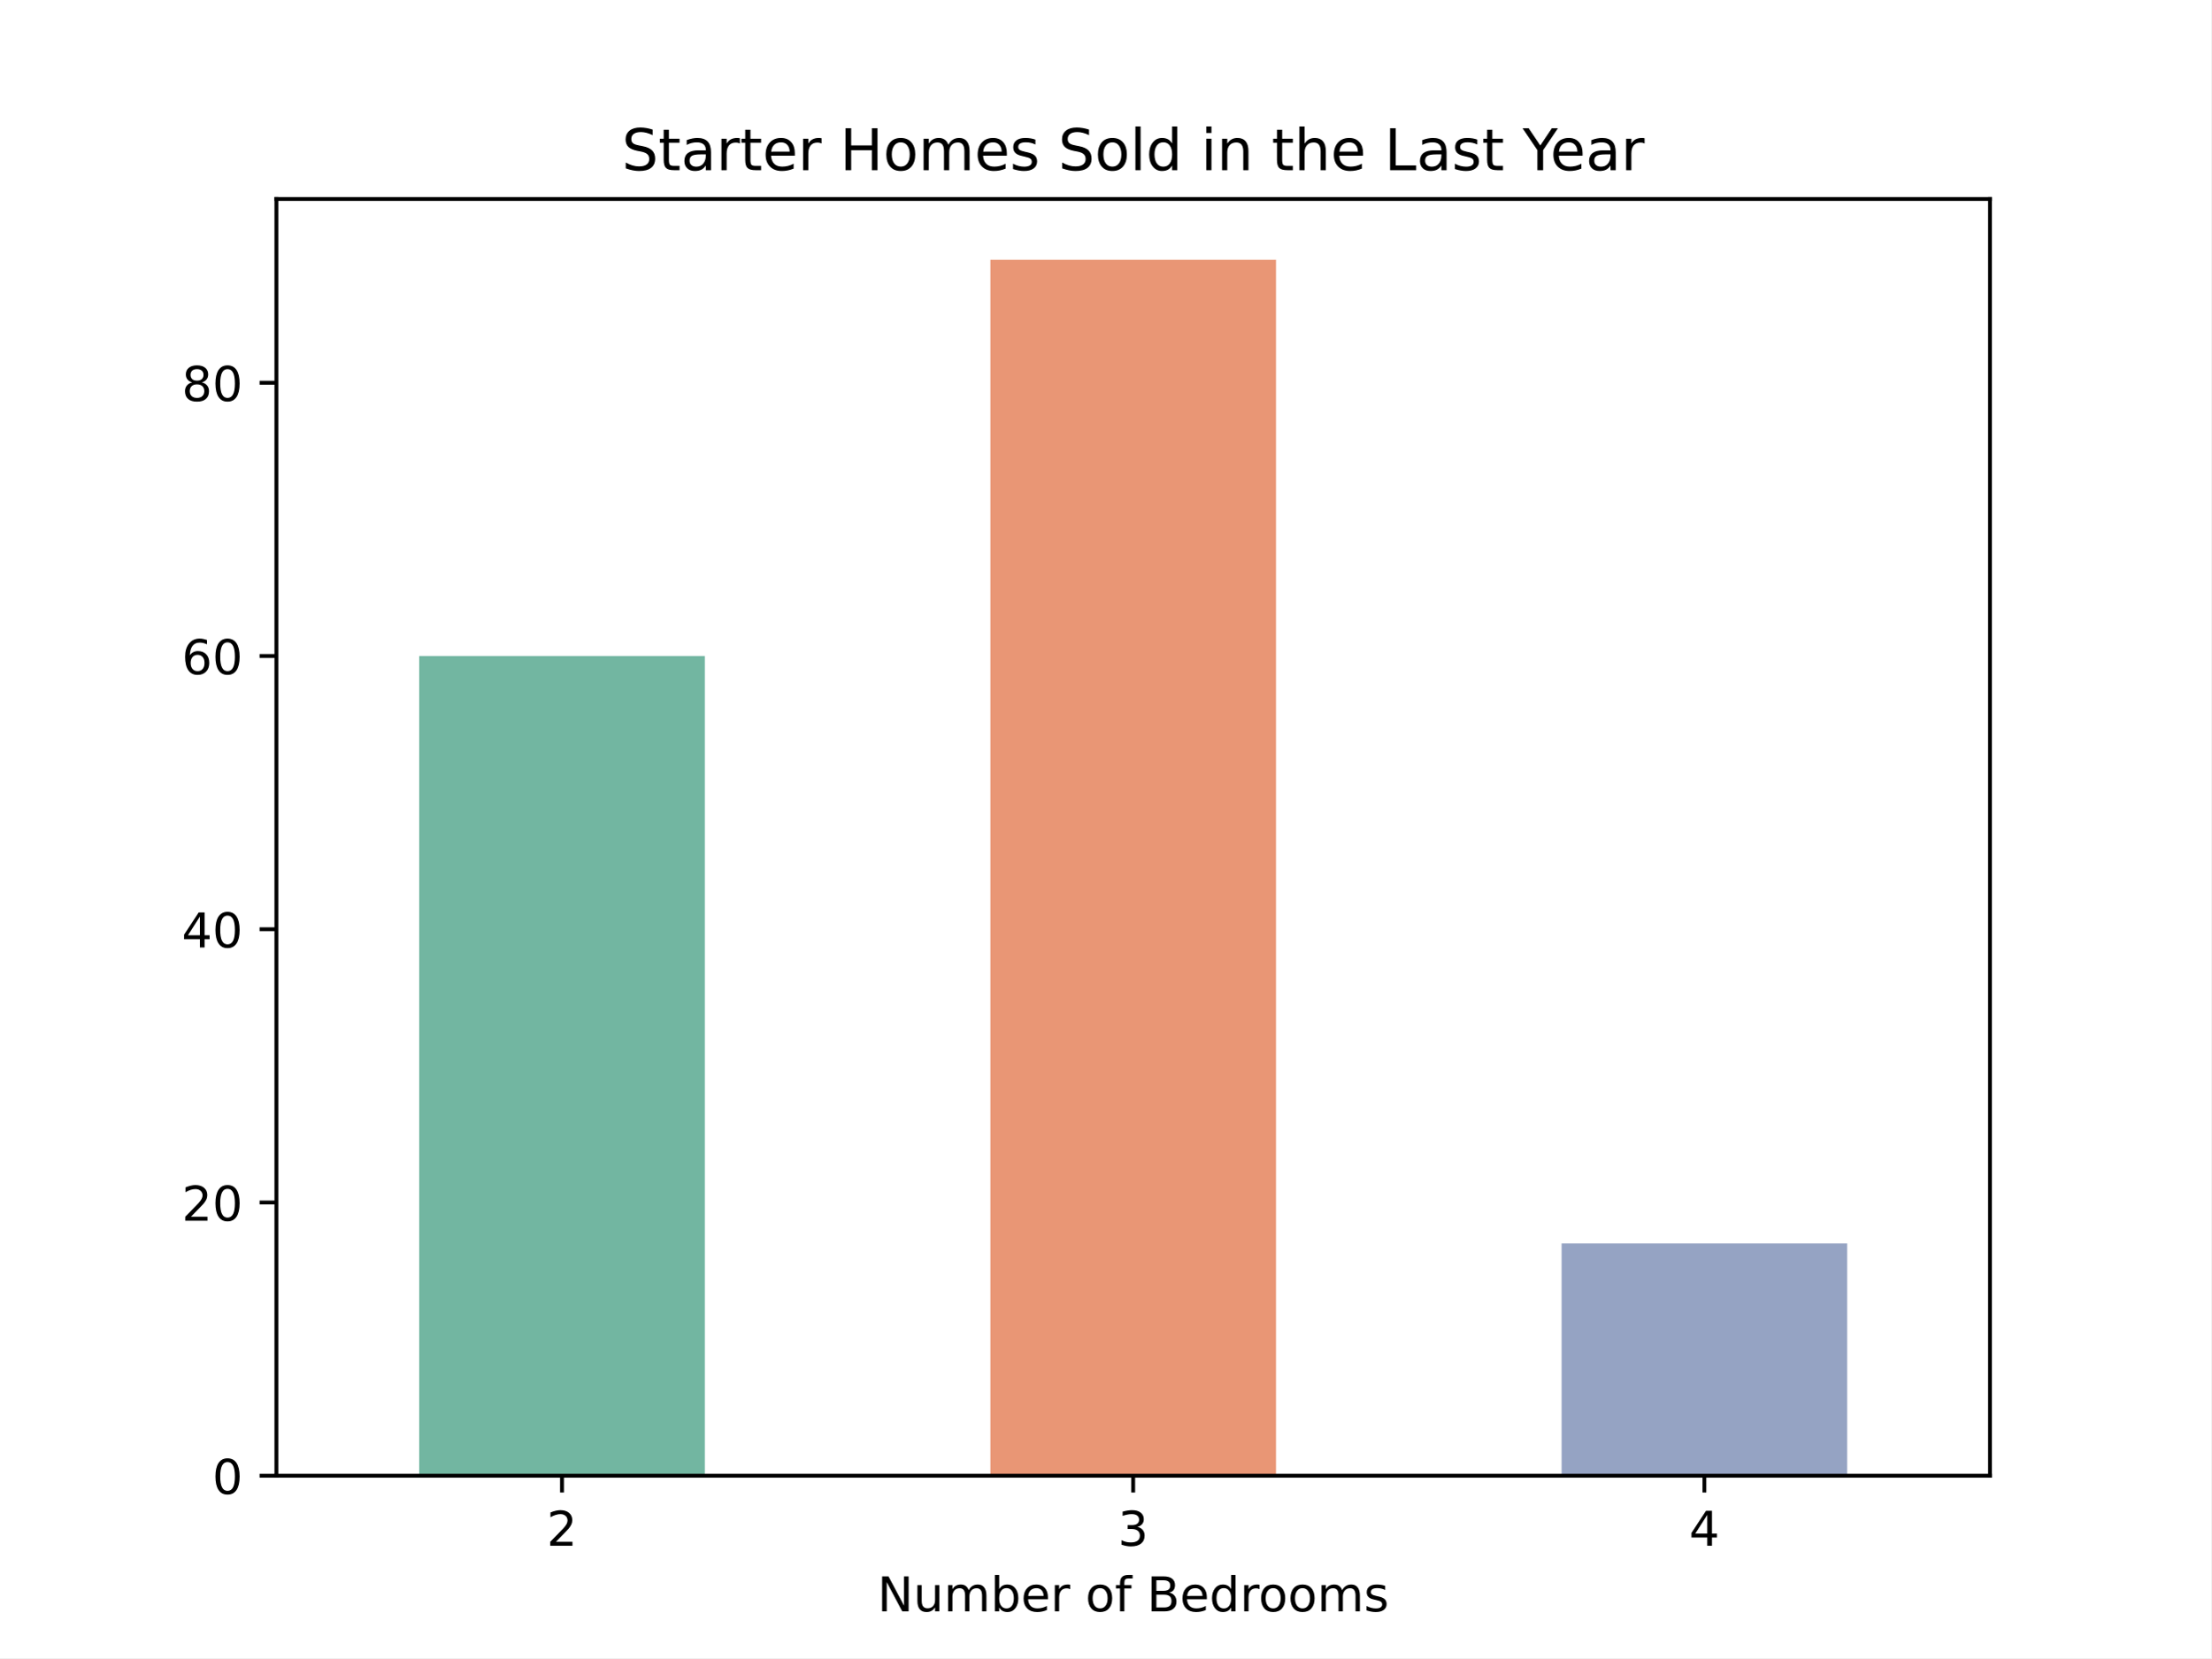
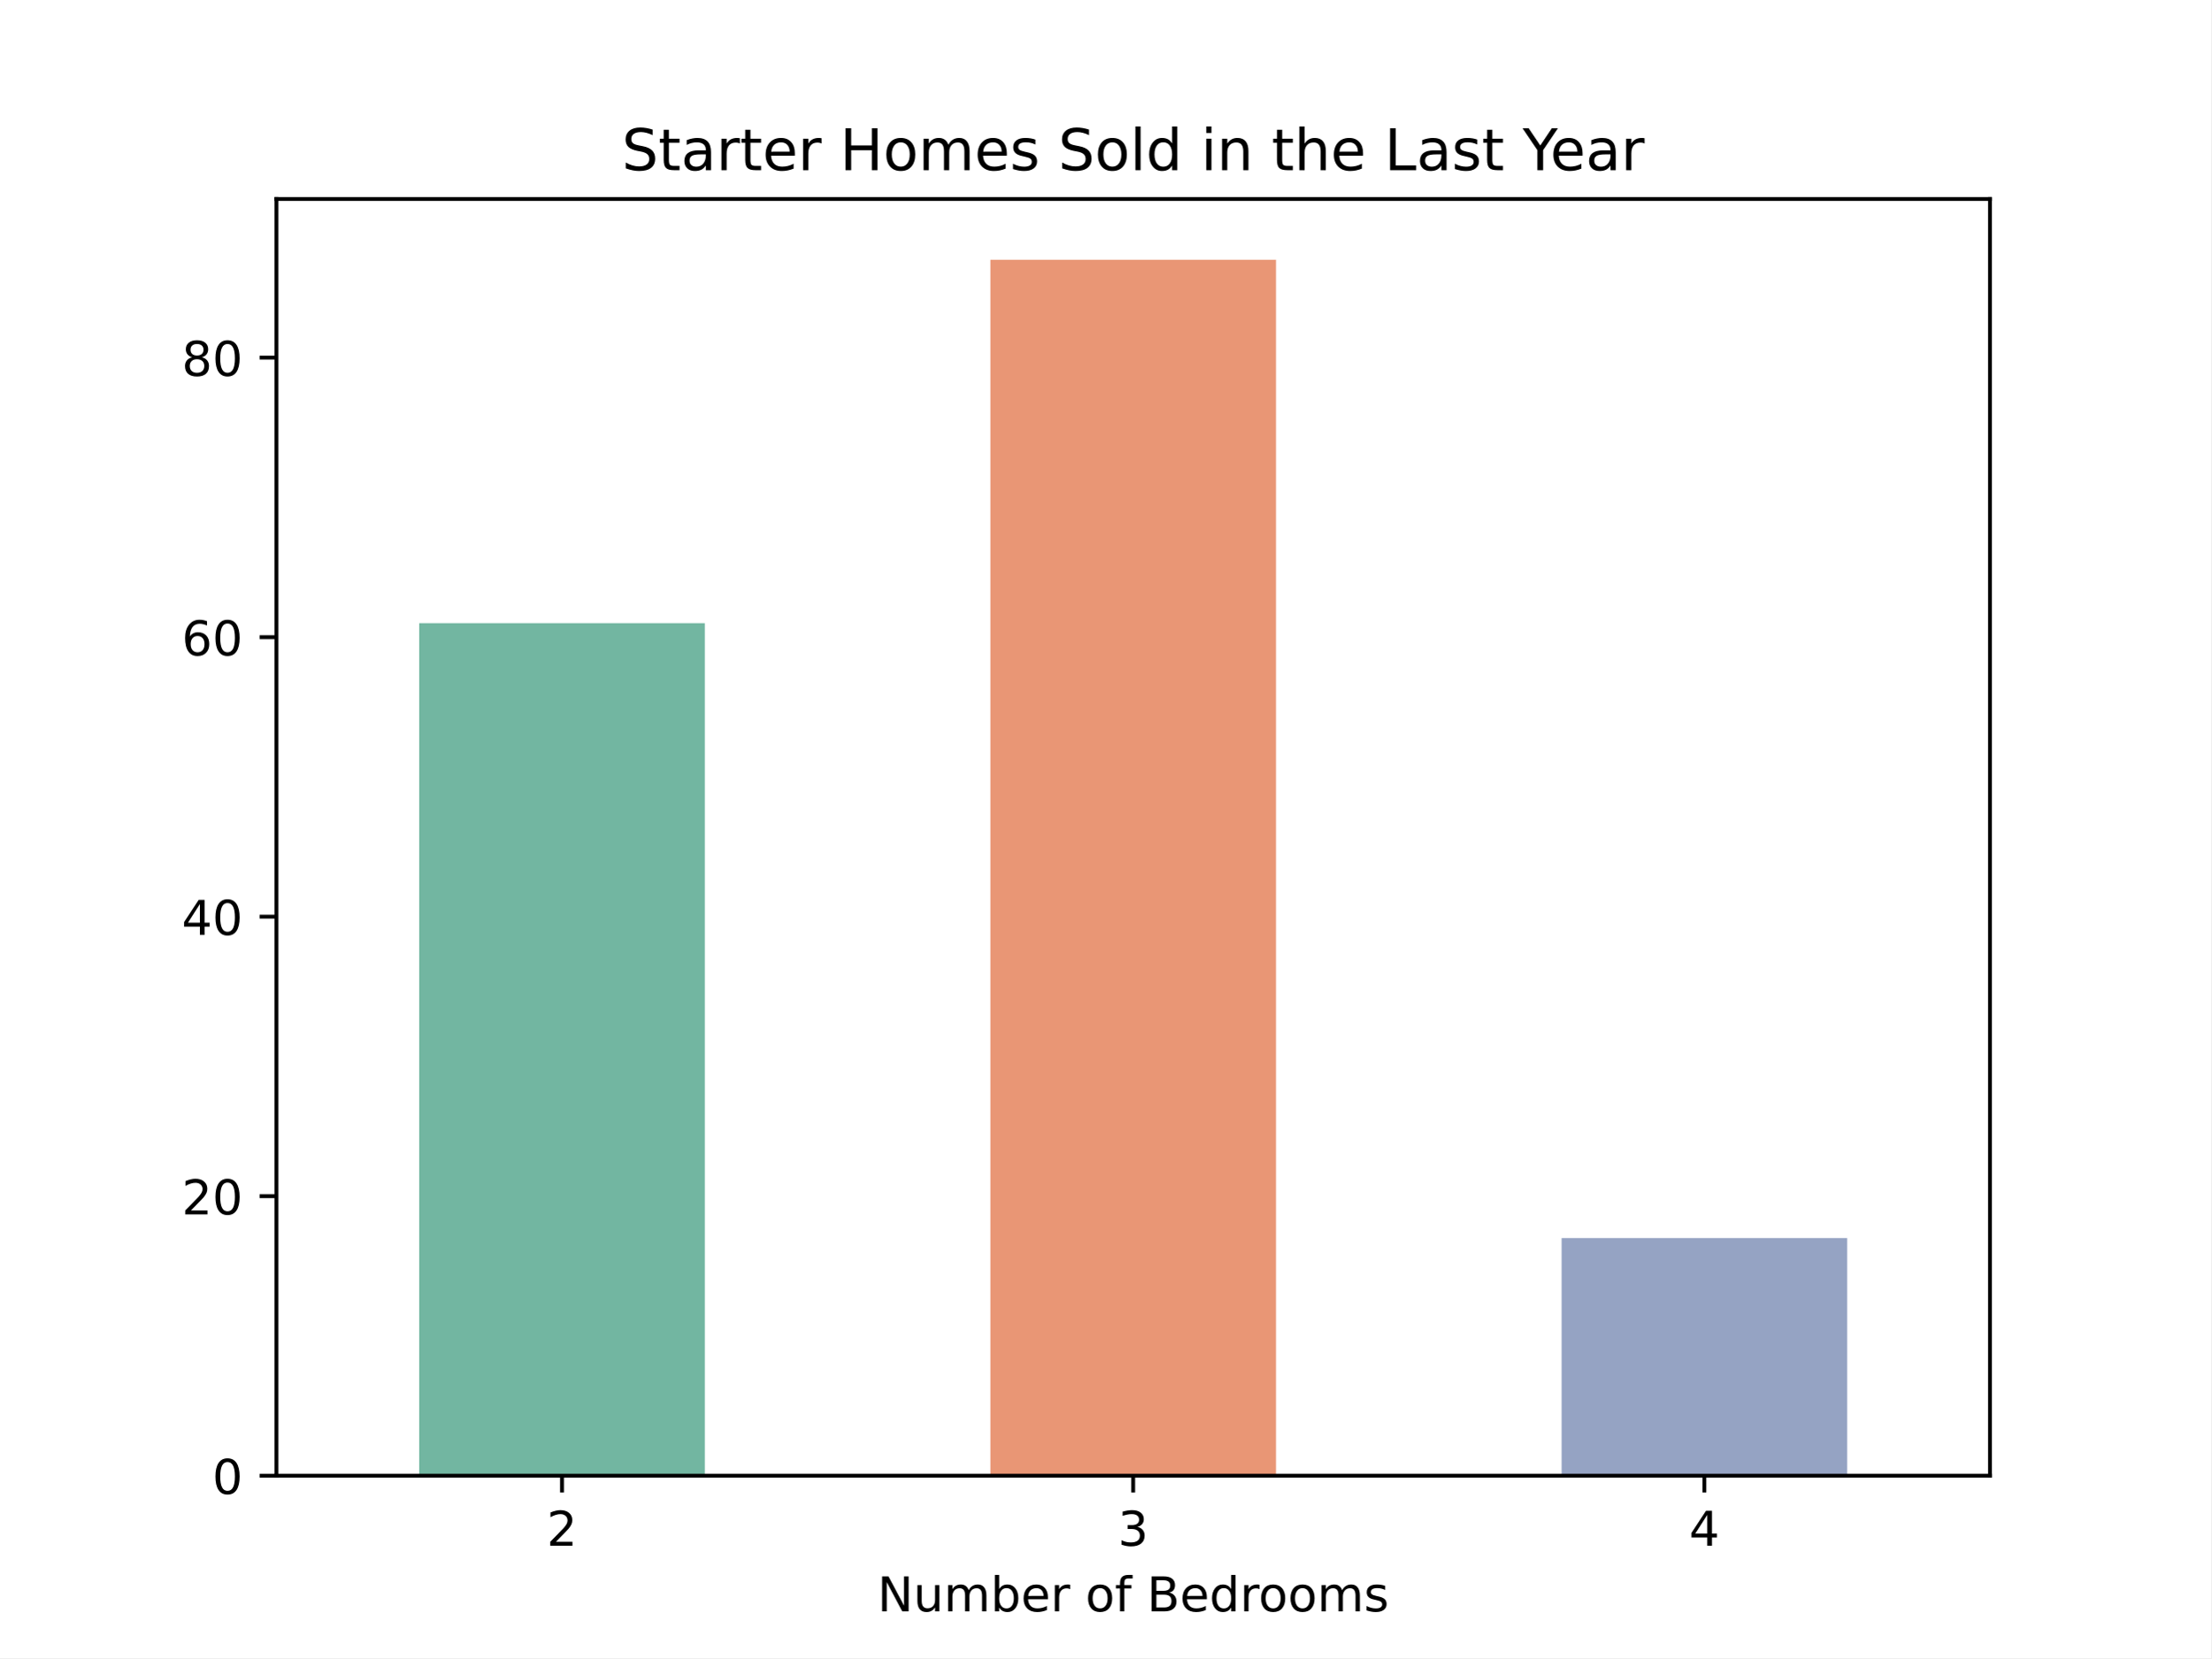
<svg xmlns="http://www.w3.org/2000/svg" xmlns:xlink="http://www.w3.org/1999/xlink" width="460.8pt" height="345.6pt" viewBox="0 0 460.8 345.6" version="1.1">
  <defs>
    <style type="text/css">*{stroke-linejoin: round; stroke-linecap: butt}</style>
  </defs>
  <g id="figure_1">
    <g id="patch_1">
      <path d="M 0 345.6  L 460.8 345.6  L 460.8 0  L 0 0  z " style="fill: #ffffff" />
    </g>
    <g id="axes_1">
      <g id="patch_2">
        <path d="M 57.6 307.584  L 414.72 307.584  L 414.72 41.472  L 57.6 41.472  z " style="fill: #ffffff" />
      </g>
      <g id="patch_3">
-         <path d="M 87.36 307.584  L 146.88 307.584  L 146.88 136.726  L 87.36 136.726  z " clip-path="url(#p1fb3abeefb)" style="fill: #72b6a1" />
+         <path d="M 87.36 307.584  L 146.88 307.584  L 146.88 129.885  L 87.36 129.885  z " clip-path="url(#p83660a947c)" style="fill: #72b6a1" />
      </g>
      <g id="patch_4">
-         <path d="M 206.4 307.584  L 265.92 307.584  L 265.92 54.144  L 206.4 54.144  z " clip-path="url(#p1fb3abeefb)" style="fill: #e99675" />
+         <path d="M 206.4 307.584  L 265.92 307.584  L 265.92 54.144  L 206.4 54.144  z " clip-path="url(#p83660a947c)" style="fill: #e99675" />
      </g>
      <g id="patch_5">
-         <path d="M 325.44 307.584  L 384.96 307.584  L 384.96 259.174  L 325.44 259.174  z " clip-path="url(#p1fb3abeefb)" style="fill: #95a3c3" />
+         <path d="M 325.44 307.584  L 384.96 307.584  L 384.96 258.061  L 325.44 258.061  z " clip-path="url(#p83660a947c)" style="fill: #95a3c3" />
      </g>
      <g id="matplotlib.axis_1">
        <g id="xtick_1">
          <g id="line2d_1">
            <defs>
-               <path id="m8040fd5af8" d="M 0 0  L 0 3.5  " style="stroke: #000000; stroke-width: 0.8" />
+               <path id="mf075bf1fe6" d="M 0 0  L 0 3.5  " style="stroke: #000000; stroke-width: 0.8" />
            </defs>
            <g>
-               <use xlink:href="#m8040fd5af8" x="117.12" y="307.584" style="stroke: #000000; stroke-width: 0.8" />
+               <use xlink:href="#mf075bf1fe6" x="117.12" y="307.584" style="stroke: #000000; stroke-width: 0.8" />
            </g>
          </g>
          <g id="text_1">
            <g transform="translate(113.9387 322.1824) scale(0.1 -0.1)">
              <defs>
                <path id="DejaVuSans-32" d="M 1228 531  L 3431 531  L 3431 0  L 469 0  L 469 531  Q 828 903 1448 1529  Q 2069 2156 2228 2338  Q 2531 2678 2651 2914  Q 2772 3150 2772 3378  Q 2772 3750 2511 3984  Q 2250 4219 1831 4219  Q 1534 4219 1204 4116  Q 875 4013 500 3803  L 500 4441  Q 881 4594 1212 4672  Q 1544 4750 1819 4750  Q 2544 4750 2975 4387  Q 3406 4025 3406 3419  Q 3406 3131 3298 2873  Q 3191 2616 2906 2266  Q 2828 2175 2409 1742  Q 1991 1309 1228 531  z " transform="scale(0.015625)" />
              </defs>
              <use xlink:href="#DejaVuSans-32" />
            </g>
          </g>
        </g>
        <g id="xtick_2">
          <g id="line2d_2">
            <g>
-               <use xlink:href="#m8040fd5af8" x="236.16" y="307.584" style="stroke: #000000; stroke-width: 0.8" />
+               <use xlink:href="#mf075bf1fe6" x="236.16" y="307.584" style="stroke: #000000; stroke-width: 0.8" />
            </g>
          </g>
          <g id="text_2">
            <g transform="translate(232.9787 322.1824) scale(0.1 -0.1)">
              <defs>
                <path id="DejaVuSans-33" d="M 2597 2516  Q 3050 2419 3304 2112  Q 3559 1806 3559 1356  Q 3559 666 3084 287  Q 2609 -91 1734 -91  Q 1441 -91 1130 -33  Q 819 25 488 141  L 488 750  Q 750 597 1062 519  Q 1375 441 1716 441  Q 2309 441 2620 675  Q 2931 909 2931 1356  Q 2931 1769 2642 2001  Q 2353 2234 1838 2234  L 1294 2234  L 1294 2753  L 1863 2753  Q 2328 2753 2575 2939  Q 2822 3125 2822 3475  Q 2822 3834 2567 4026  Q 2313 4219 1838 4219  Q 1578 4219 1281 4162  Q 984 4106 628 3988  L 628 4550  Q 988 4650 1302 4700  Q 1616 4750 1894 4750  Q 2613 4750 3031 4423  Q 3450 4097 3450 3541  Q 3450 3153 3228 2886  Q 3006 2619 2597 2516  z " transform="scale(0.015625)" />
              </defs>
              <use xlink:href="#DejaVuSans-33" />
            </g>
          </g>
        </g>
        <g id="xtick_3">
          <g id="line2d_3">
            <g>
-               <use xlink:href="#m8040fd5af8" x="355.2" y="307.584" style="stroke: #000000; stroke-width: 0.8" />
+               <use xlink:href="#mf075bf1fe6" x="355.2" y="307.584" style="stroke: #000000; stroke-width: 0.8" />
            </g>
          </g>
          <g id="text_3">
            <g transform="translate(352.0188 322.1824) scale(0.1 -0.1)">
              <defs>
                <path id="DejaVuSans-34" d="M 2419 4116  L 825 1625  L 2419 1625  L 2419 4116  z M 2253 4666  L 3047 4666  L 3047 1625  L 3713 1625  L 3713 1100  L 3047 1100  L 3047 0  L 2419 0  L 2419 1100  L 313 1100  L 313 1709  L 2253 4666  z " transform="scale(0.015625)" />
              </defs>
              <use xlink:href="#DejaVuSans-34" />
            </g>
          </g>
        </g>
        <g id="text_4">
          <g transform="translate(182.8584 335.8606) scale(0.1 -0.1)">
            <defs>
              <path id="DejaVuSans-4e" d="M 628 4666  L 1478 4666  L 3547 763  L 3547 4666  L 4159 4666  L 4159 0  L 3309 0  L 1241 3903  L 1241 0  L 628 0  L 628 4666  z " transform="scale(0.015625)" />
              <path id="DejaVuSans-75" d="M 544 1381  L 544 3500  L 1119 3500  L 1119 1403  Q 1119 906 1312 657  Q 1506 409 1894 409  Q 2359 409 2629 706  Q 2900 1003 2900 1516  L 2900 3500  L 3475 3500  L 3475 0  L 2900 0  L 2900 538  Q 2691 219 2414 64  Q 2138 -91 1772 -91  Q 1169 -91 856 284  Q 544 659 544 1381  z M 1991 3584  L 1991 3584  z " transform="scale(0.015625)" />
              <path id="DejaVuSans-6d" d="M 3328 2828  Q 3544 3216 3844 3400  Q 4144 3584 4550 3584  Q 5097 3584 5394 3201  Q 5691 2819 5691 2113  L 5691 0  L 5113 0  L 5113 2094  Q 5113 2597 4934 2840  Q 4756 3084 4391 3084  Q 3944 3084 3684 2787  Q 3425 2491 3425 1978  L 3425 0  L 2847 0  L 2847 2094  Q 2847 2600 2669 2842  Q 2491 3084 2119 3084  Q 1678 3084 1418 2786  Q 1159 2488 1159 1978  L 1159 0  L 581 0  L 581 3500  L 1159 3500  L 1159 2956  Q 1356 3278 1631 3431  Q 1906 3584 2284 3584  Q 2666 3584 2933 3390  Q 3200 3197 3328 2828  z " transform="scale(0.015625)" />
              <path id="DejaVuSans-62" d="M 3116 1747  Q 3116 2381 2855 2742  Q 2594 3103 2138 3103  Q 1681 3103 1420 2742  Q 1159 2381 1159 1747  Q 1159 1113 1420 752  Q 1681 391 2138 391  Q 2594 391 2855 752  Q 3116 1113 3116 1747  z M 1159 2969  Q 1341 3281 1617 3432  Q 1894 3584 2278 3584  Q 2916 3584 3314 3078  Q 3713 2572 3713 1747  Q 3713 922 3314 415  Q 2916 -91 2278 -91  Q 1894 -91 1617 61  Q 1341 213 1159 525  L 1159 0  L 581 0  L 581 4863  L 1159 4863  L 1159 2969  z " transform="scale(0.015625)" />
              <path id="DejaVuSans-65" d="M 3597 1894  L 3597 1613  L 953 1613  Q 991 1019 1311 708  Q 1631 397 2203 397  Q 2534 397 2845 478  Q 3156 559 3463 722  L 3463 178  Q 3153 47 2828 -22  Q 2503 -91 2169 -91  Q 1331 -91 842 396  Q 353 884 353 1716  Q 353 2575 817 3079  Q 1281 3584 2069 3584  Q 2775 3584 3186 3129  Q 3597 2675 3597 1894  z M 3022 2063  Q 3016 2534 2758 2815  Q 2500 3097 2075 3097  Q 1594 3097 1305 2825  Q 1016 2553 972 2059  L 3022 2063  z " transform="scale(0.015625)" />
              <path id="DejaVuSans-72" d="M 2631 2963  Q 2534 3019 2420 3045  Q 2306 3072 2169 3072  Q 1681 3072 1420 2755  Q 1159 2438 1159 1844  L 1159 0  L 581 0  L 581 3500  L 1159 3500  L 1159 2956  Q 1341 3275 1631 3429  Q 1922 3584 2338 3584  Q 2397 3584 2469 3576  Q 2541 3569 2628 3553  L 2631 2963  z " transform="scale(0.015625)" />
              <path id="DejaVuSans-20" transform="scale(0.015625)" />
              <path id="DejaVuSans-6f" d="M 1959 3097  Q 1497 3097 1228 2736  Q 959 2375 959 1747  Q 959 1119 1226 758  Q 1494 397 1959 397  Q 2419 397 2687 759  Q 2956 1122 2956 1747  Q 2956 2369 2687 2733  Q 2419 3097 1959 3097  z M 1959 3584  Q 2709 3584 3137 3096  Q 3566 2609 3566 1747  Q 3566 888 3137 398  Q 2709 -91 1959 -91  Q 1206 -91 779 398  Q 353 888 353 1747  Q 353 2609 779 3096  Q 1206 3584 1959 3584  z " transform="scale(0.015625)" />
              <path id="DejaVuSans-66" d="M 2375 4863  L 2375 4384  L 1825 4384  Q 1516 4384 1395 4259  Q 1275 4134 1275 3809  L 1275 3500  L 2222 3500  L 2222 3053  L 1275 3053  L 1275 0  L 697 0  L 697 3053  L 147 3053  L 147 3500  L 697 3500  L 697 3744  Q 697 4328 969 4595  Q 1241 4863 1831 4863  L 2375 4863  z " transform="scale(0.015625)" />
              <path id="DejaVuSans-42" d="M 1259 2228  L 1259 519  L 2272 519  Q 2781 519 3026 730  Q 3272 941 3272 1375  Q 3272 1813 3026 2020  Q 2781 2228 2272 2228  L 1259 2228  z M 1259 4147  L 1259 2741  L 2194 2741  Q 2656 2741 2882 2914  Q 3109 3088 3109 3444  Q 3109 3797 2882 3972  Q 2656 4147 2194 4147  L 1259 4147  z M 628 4666  L 2241 4666  Q 2963 4666 3353 4366  Q 3744 4066 3744 3513  Q 3744 3084 3544 2831  Q 3344 2578 2956 2516  Q 3422 2416 3680 2098  Q 3938 1781 3938 1306  Q 3938 681 3513 340  Q 3088 0 2303 0  L 628 0  L 628 4666  z " transform="scale(0.015625)" />
              <path id="DejaVuSans-64" d="M 2906 2969  L 2906 4863  L 3481 4863  L 3481 0  L 2906 0  L 2906 525  Q 2725 213 2448 61  Q 2172 -91 1784 -91  Q 1150 -91 751 415  Q 353 922 353 1747  Q 353 2572 751 3078  Q 1150 3584 1784 3584  Q 2172 3584 2448 3432  Q 2725 3281 2906 2969  z M 947 1747  Q 947 1113 1208 752  Q 1469 391 1925 391  Q 2381 391 2643 752  Q 2906 1113 2906 1747  Q 2906 2381 2643 2742  Q 2381 3103 1925 3103  Q 1469 3103 1208 2742  Q 947 2381 947 1747  z " transform="scale(0.015625)" />
              <path id="DejaVuSans-73" d="M 2834 3397  L 2834 2853  Q 2591 2978 2328 3040  Q 2066 3103 1784 3103  Q 1356 3103 1142 2972  Q 928 2841 928 2578  Q 928 2378 1081 2264  Q 1234 2150 1697 2047  L 1894 2003  Q 2506 1872 2764 1633  Q 3022 1394 3022 966  Q 3022 478 2636 193  Q 2250 -91 1575 -91  Q 1294 -91 989 -36  Q 684 19 347 128  L 347 722  Q 666 556 975 473  Q 1284 391 1588 391  Q 1994 391 2212 530  Q 2431 669 2431 922  Q 2431 1156 2273 1281  Q 2116 1406 1581 1522  L 1381 1569  Q 847 1681 609 1914  Q 372 2147 372 2553  Q 372 3047 722 3315  Q 1072 3584 1716 3584  Q 2034 3584 2315 3537  Q 2597 3491 2834 3397  z " transform="scale(0.015625)" />
            </defs>
            <use xlink:href="#DejaVuSans-4e" />
            <use xlink:href="#DejaVuSans-75" x="74.805" />
            <use xlink:href="#DejaVuSans-6d" x="138.184" />
            <use xlink:href="#DejaVuSans-62" x="235.596" />
            <use xlink:href="#DejaVuSans-65" x="299.072" />
            <use xlink:href="#DejaVuSans-72" x="360.596" />
            <use xlink:href="#DejaVuSans-20" x="401.709" />
            <use xlink:href="#DejaVuSans-6f" x="433.496" />
            <use xlink:href="#DejaVuSans-66" x="494.678" />
            <use xlink:href="#DejaVuSans-20" x="529.883" />
            <use xlink:href="#DejaVuSans-42" x="561.67" />
            <use xlink:href="#DejaVuSans-65" x="630.273" />
            <use xlink:href="#DejaVuSans-64" x="691.797" />
            <use xlink:href="#DejaVuSans-72" x="755.273" />
            <use xlink:href="#DejaVuSans-6f" x="794.137" />
            <use xlink:href="#DejaVuSans-6f" x="855.318" />
            <use xlink:href="#DejaVuSans-6d" x="916.5" />
            <use xlink:href="#DejaVuSans-73" x="1013.912" />
          </g>
        </g>
      </g>
      <g id="matplotlib.axis_2">
        <g id="ytick_1">
          <g id="line2d_4">
            <defs>
-               <path id="mcec24efb26" d="M 0 0  L -3.5 0  " style="stroke: #000000; stroke-width: 0.8" />
+               <path id="m40ea7e6864" d="M 0 0  L -3.5 0  " style="stroke: #000000; stroke-width: 0.8" />
            </defs>
            <g>
-               <use xlink:href="#mcec24efb26" x="57.6" y="307.584" style="stroke: #000000; stroke-width: 0.8" />
+               <use xlink:href="#m40ea7e6864" x="57.6" y="307.584" style="stroke: #000000; stroke-width: 0.8" />
            </g>
          </g>
          <g id="text_5">
            <g transform="translate(44.2375 311.3832) scale(0.1 -0.1)">
              <defs>
                <path id="DejaVuSans-30" d="M 2034 4250  Q 1547 4250 1301 3770  Q 1056 3291 1056 2328  Q 1056 1369 1301 889  Q 1547 409 2034 409  Q 2525 409 2770 889  Q 3016 1369 3016 2328  Q 3016 3291 2770 3770  Q 2525 4250 2034 4250  z M 2034 4750  Q 2819 4750 3233 4129  Q 3647 3509 3647 2328  Q 3647 1150 3233 529  Q 2819 -91 2034 -91  Q 1250 -91 836 529  Q 422 1150 422 2328  Q 422 3509 836 4129  Q 1250 4750 2034 4750  z " transform="scale(0.015625)" />
              </defs>
              <use xlink:href="#DejaVuSans-30" />
            </g>
          </g>
        </g>
        <g id="ytick_2">
          <g id="line2d_5">
            <g>
-               <use xlink:href="#mcec24efb26" x="57.6" y="250.631" style="stroke: #000000; stroke-width: 0.8" />
+               <use xlink:href="#m40ea7e6864" x="57.6" y="249.322" style="stroke: #000000; stroke-width: 0.8" />
            </g>
          </g>
          <g id="text_6">
-             <g transform="translate(37.875 254.4304) scale(0.1 -0.1)">
+             <g transform="translate(37.875 253.1212) scale(0.1 -0.1)">
              <use xlink:href="#DejaVuSans-32" />
              <use xlink:href="#DejaVuSans-30" x="63.623" />
            </g>
          </g>
        </g>
        <g id="ytick_3">
          <g id="line2d_6">
            <g>
-               <use xlink:href="#mcec24efb26" x="57.6" y="193.678" style="stroke: #000000; stroke-width: 0.8" />
+               <use xlink:href="#m40ea7e6864" x="57.6" y="191.06" style="stroke: #000000; stroke-width: 0.8" />
            </g>
          </g>
          <g id="text_7">
-             <g transform="translate(37.875 197.4776) scale(0.1 -0.1)">
+             <g transform="translate(37.875 194.8591) scale(0.1 -0.1)">
              <use xlink:href="#DejaVuSans-34" />
              <use xlink:href="#DejaVuSans-30" x="63.623" />
            </g>
          </g>
        </g>
        <g id="ytick_4">
          <g id="line2d_7">
            <g>
-               <use xlink:href="#mcec24efb26" x="57.6" y="136.726" style="stroke: #000000; stroke-width: 0.8" />
+               <use xlink:href="#m40ea7e6864" x="57.6" y="132.798" style="stroke: #000000; stroke-width: 0.8" />
            </g>
          </g>
          <g id="text_8">
-             <g transform="translate(37.875 140.5248) scale(0.1 -0.1)">
+             <g transform="translate(37.875 136.597) scale(0.1 -0.1)">
              <defs>
                <path id="DejaVuSans-36" d="M 2113 2584  Q 1688 2584 1439 2293  Q 1191 2003 1191 1497  Q 1191 994 1439 701  Q 1688 409 2113 409  Q 2538 409 2786 701  Q 3034 994 3034 1497  Q 3034 2003 2786 2293  Q 2538 2584 2113 2584  z M 3366 4563  L 3366 3988  Q 3128 4100 2886 4159  Q 2644 4219 2406 4219  Q 1781 4219 1451 3797  Q 1122 3375 1075 2522  Q 1259 2794 1537 2939  Q 1816 3084 2150 3084  Q 2853 3084 3261 2657  Q 3669 2231 3669 1497  Q 3669 778 3244 343  Q 2819 -91 2113 -91  Q 1303 -91 875 529  Q 447 1150 447 2328  Q 447 3434 972 4092  Q 1497 4750 2381 4750  Q 2619 4750 2861 4703  Q 3103 4656 3366 4563  z " transform="scale(0.015625)" />
              </defs>
              <use xlink:href="#DejaVuSans-36" />
              <use xlink:href="#DejaVuSans-30" x="63.623" />
            </g>
          </g>
        </g>
        <g id="ytick_5">
          <g id="line2d_8">
            <g>
-               <use xlink:href="#mcec24efb26" x="57.6" y="79.773" style="stroke: #000000; stroke-width: 0.8" />
+               <use xlink:href="#m40ea7e6864" x="57.6" y="74.536" style="stroke: #000000; stroke-width: 0.8" />
            </g>
          </g>
          <g id="text_9">
-             <g transform="translate(37.875 83.57198) scale(0.1 -0.1)">
+             <g transform="translate(37.875 78.33494) scale(0.1 -0.1)">
              <defs>
                <path id="DejaVuSans-38" d="M 2034 2216  Q 1584 2216 1326 1975  Q 1069 1734 1069 1313  Q 1069 891 1326 650  Q 1584 409 2034 409  Q 2484 409 2743 651  Q 3003 894 3003 1313  Q 3003 1734 2745 1975  Q 2488 2216 2034 2216  z M 1403 2484  Q 997 2584 770 2862  Q 544 3141 544 3541  Q 544 4100 942 4425  Q 1341 4750 2034 4750  Q 2731 4750 3128 4425  Q 3525 4100 3525 3541  Q 3525 3141 3298 2862  Q 3072 2584 2669 2484  Q 3125 2378 3379 2068  Q 3634 1759 3634 1313  Q 3634 634 3220 271  Q 2806 -91 2034 -91  Q 1263 -91 848 271  Q 434 634 434 1313  Q 434 1759 690 2068  Q 947 2378 1403 2484  z M 1172 3481  Q 1172 3119 1398 2916  Q 1625 2713 2034 2713  Q 2441 2713 2670 2916  Q 2900 3119 2900 3481  Q 2900 3844 2670 4047  Q 2441 4250 2034 4250  Q 1625 4250 1398 4047  Q 1172 3844 1172 3481  z " transform="scale(0.015625)" />
              </defs>
              <use xlink:href="#DejaVuSans-38" />
              <use xlink:href="#DejaVuSans-30" x="63.623" />
            </g>
          </g>
        </g>
      </g>
      <g id="line2d_9">
-         <path clip-path="url(#p1fb3abeefb)" style="fill: none; stroke: #424242; stroke-width: 2.7; stroke-linecap: square" />
+         <path clip-path="url(#p83660a947c)" style="fill: none; stroke: #424242; stroke-width: 2.7; stroke-linecap: square" />
      </g>
      <g id="line2d_10">
-         <path clip-path="url(#p1fb3abeefb)" style="fill: none; stroke: #424242; stroke-width: 2.7; stroke-linecap: square" />
+         <path clip-path="url(#p83660a947c)" style="fill: none; stroke: #424242; stroke-width: 2.7; stroke-linecap: square" />
      </g>
      <g id="line2d_11">
-         <path clip-path="url(#p1fb3abeefb)" style="fill: none; stroke: #424242; stroke-width: 2.7; stroke-linecap: square" />
+         <path clip-path="url(#p83660a947c)" style="fill: none; stroke: #424242; stroke-width: 2.7; stroke-linecap: square" />
      </g>
      <g id="patch_6">
        <path d="M 57.6 307.584  L 57.6 41.472  " style="fill: none; stroke: #000000; stroke-width: 0.8; stroke-linejoin: miter; stroke-linecap: square" />
      </g>
      <g id="patch_7">
        <path d="M 414.72 307.584  L 414.72 41.472  " style="fill: none; stroke: #000000; stroke-width: 0.8; stroke-linejoin: miter; stroke-linecap: square" />
      </g>
      <g id="patch_8">
        <path d="M 57.6 307.584  L 414.72 307.584  " style="fill: none; stroke: #000000; stroke-width: 0.8; stroke-linejoin: miter; stroke-linecap: square" />
      </g>
      <g id="patch_9">
        <path d="M 57.6 41.472  L 414.72 41.472  " style="fill: none; stroke: #000000; stroke-width: 0.8; stroke-linejoin: miter; stroke-linecap: square" />
      </g>
      <g id="text_10">
        <g transform="translate(129.5831 35.472) scale(0.12 -0.12)">
          <defs>
            <path id="DejaVuSans-53" d="M 3425 4513  L 3425 3897  Q 3066 4069 2747 4153  Q 2428 4238 2131 4238  Q 1616 4238 1336 4038  Q 1056 3838 1056 3469  Q 1056 3159 1242 3001  Q 1428 2844 1947 2747  L 2328 2669  Q 3034 2534 3370 2195  Q 3706 1856 3706 1288  Q 3706 609 3251 259  Q 2797 -91 1919 -91  Q 1588 -91 1214 -16  Q 841 59 441 206  L 441 856  Q 825 641 1194 531  Q 1563 422 1919 422  Q 2459 422 2753 634  Q 3047 847 3047 1241  Q 3047 1584 2836 1778  Q 2625 1972 2144 2069  L 1759 2144  Q 1053 2284 737 2584  Q 422 2884 422 3419  Q 422 4038 858 4394  Q 1294 4750 2059 4750  Q 2388 4750 2728 4690  Q 3069 4631 3425 4513  z " transform="scale(0.015625)" />
            <path id="DejaVuSans-74" d="M 1172 4494  L 1172 3500  L 2356 3500  L 2356 3053  L 1172 3053  L 1172 1153  Q 1172 725 1289 603  Q 1406 481 1766 481  L 2356 481  L 2356 0  L 1766 0  Q 1100 0 847 248  Q 594 497 594 1153  L 594 3053  L 172 3053  L 172 3500  L 594 3500  L 594 4494  L 1172 4494  z " transform="scale(0.015625)" />
            <path id="DejaVuSans-61" d="M 2194 1759  Q 1497 1759 1228 1600  Q 959 1441 959 1056  Q 959 750 1161 570  Q 1363 391 1709 391  Q 2188 391 2477 730  Q 2766 1069 2766 1631  L 2766 1759  L 2194 1759  z M 3341 1997  L 3341 0  L 2766 0  L 2766 531  Q 2569 213 2275 61  Q 1981 -91 1556 -91  Q 1019 -91 701 211  Q 384 513 384 1019  Q 384 1609 779 1909  Q 1175 2209 1959 2209  L 2766 2209  L 2766 2266  Q 2766 2663 2505 2880  Q 2244 3097 1772 3097  Q 1472 3097 1187 3025  Q 903 2953 641 2809  L 641 3341  Q 956 3463 1253 3523  Q 1550 3584 1831 3584  Q 2591 3584 2966 3190  Q 3341 2797 3341 1997  z " transform="scale(0.015625)" />
            <path id="DejaVuSans-48" d="M 628 4666  L 1259 4666  L 1259 2753  L 3553 2753  L 3553 4666  L 4184 4666  L 4184 0  L 3553 0  L 3553 2222  L 1259 2222  L 1259 0  L 628 0  L 628 4666  z " transform="scale(0.015625)" />
            <path id="DejaVuSans-6c" d="M 603 4863  L 1178 4863  L 1178 0  L 603 0  L 603 4863  z " transform="scale(0.015625)" />
            <path id="DejaVuSans-69" d="M 603 3500  L 1178 3500  L 1178 0  L 603 0  L 603 3500  z M 603 4863  L 1178 4863  L 1178 4134  L 603 4134  L 603 4863  z " transform="scale(0.015625)" />
            <path id="DejaVuSans-6e" d="M 3513 2113  L 3513 0  L 2938 0  L 2938 2094  Q 2938 2591 2744 2837  Q 2550 3084 2163 3084  Q 1697 3084 1428 2787  Q 1159 2491 1159 1978  L 1159 0  L 581 0  L 581 3500  L 1159 3500  L 1159 2956  Q 1366 3272 1645 3428  Q 1925 3584 2291 3584  Q 2894 3584 3203 3211  Q 3513 2838 3513 2113  z " transform="scale(0.015625)" />
            <path id="DejaVuSans-68" d="M 3513 2113  L 3513 0  L 2938 0  L 2938 2094  Q 2938 2591 2744 2837  Q 2550 3084 2163 3084  Q 1697 3084 1428 2787  Q 1159 2491 1159 1978  L 1159 0  L 581 0  L 581 4863  L 1159 4863  L 1159 2956  Q 1366 3272 1645 3428  Q 1925 3584 2291 3584  Q 2894 3584 3203 3211  Q 3513 2838 3513 2113  z " transform="scale(0.015625)" />
            <path id="DejaVuSans-4c" d="M 628 4666  L 1259 4666  L 1259 531  L 3531 531  L 3531 0  L 628 0  L 628 4666  z " transform="scale(0.015625)" />
            <path id="DejaVuSans-59" d="M -13 4666  L 666 4666  L 1959 2747  L 3244 4666  L 3922 4666  L 2272 2222  L 2272 0  L 1638 0  L 1638 2222  L -13 4666  z " transform="scale(0.015625)" />
          </defs>
          <use xlink:href="#DejaVuSans-53" />
          <use xlink:href="#DejaVuSans-74" x="63.477" />
          <use xlink:href="#DejaVuSans-61" x="102.686" />
          <use xlink:href="#DejaVuSans-72" x="163.965" />
          <use xlink:href="#DejaVuSans-74" x="205.078" />
          <use xlink:href="#DejaVuSans-65" x="244.287" />
          <use xlink:href="#DejaVuSans-72" x="305.811" />
          <use xlink:href="#DejaVuSans-20" x="346.924" />
          <use xlink:href="#DejaVuSans-48" x="378.711" />
          <use xlink:href="#DejaVuSans-6f" x="453.906" />
          <use xlink:href="#DejaVuSans-6d" x="515.088" />
          <use xlink:href="#DejaVuSans-65" x="612.5" />
          <use xlink:href="#DejaVuSans-73" x="674.023" />
          <use xlink:href="#DejaVuSans-20" x="726.123" />
          <use xlink:href="#DejaVuSans-53" x="757.91" />
          <use xlink:href="#DejaVuSans-6f" x="821.387" />
          <use xlink:href="#DejaVuSans-6c" x="882.568" />
          <use xlink:href="#DejaVuSans-64" x="910.352" />
          <use xlink:href="#DejaVuSans-20" x="973.828" />
          <use xlink:href="#DejaVuSans-69" x="1005.615" />
          <use xlink:href="#DejaVuSans-6e" x="1033.398" />
          <use xlink:href="#DejaVuSans-20" x="1096.777" />
          <use xlink:href="#DejaVuSans-74" x="1128.564" />
          <use xlink:href="#DejaVuSans-68" x="1167.773" />
          <use xlink:href="#DejaVuSans-65" x="1231.152" />
          <use xlink:href="#DejaVuSans-20" x="1292.676" />
          <use xlink:href="#DejaVuSans-4c" x="1324.463" />
          <use xlink:href="#DejaVuSans-61" x="1380.176" />
          <use xlink:href="#DejaVuSans-73" x="1441.455" />
          <use xlink:href="#DejaVuSans-74" x="1493.555" />
          <use xlink:href="#DejaVuSans-20" x="1532.764" />
          <use xlink:href="#DejaVuSans-59" x="1564.551" />
          <use xlink:href="#DejaVuSans-65" x="1612.385" />
          <use xlink:href="#DejaVuSans-61" x="1673.908" />
          <use xlink:href="#DejaVuSans-72" x="1735.188" />
        </g>
      </g>
    </g>
  </g>
  <defs>
-     <clipPath id="p1fb3abeefb">
+     <clipPath id="p83660a947c">
      <rect x="57.6" y="41.472" width="357.12" height="266.112" />
    </clipPath>
  </defs>
</svg>
